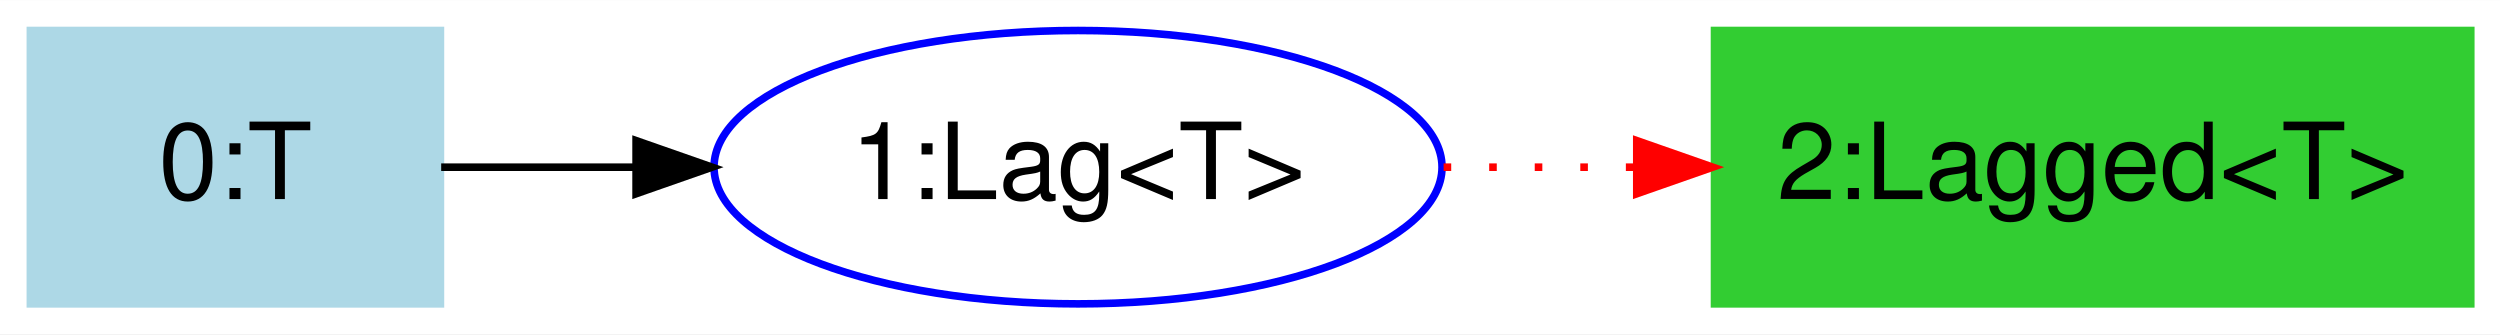
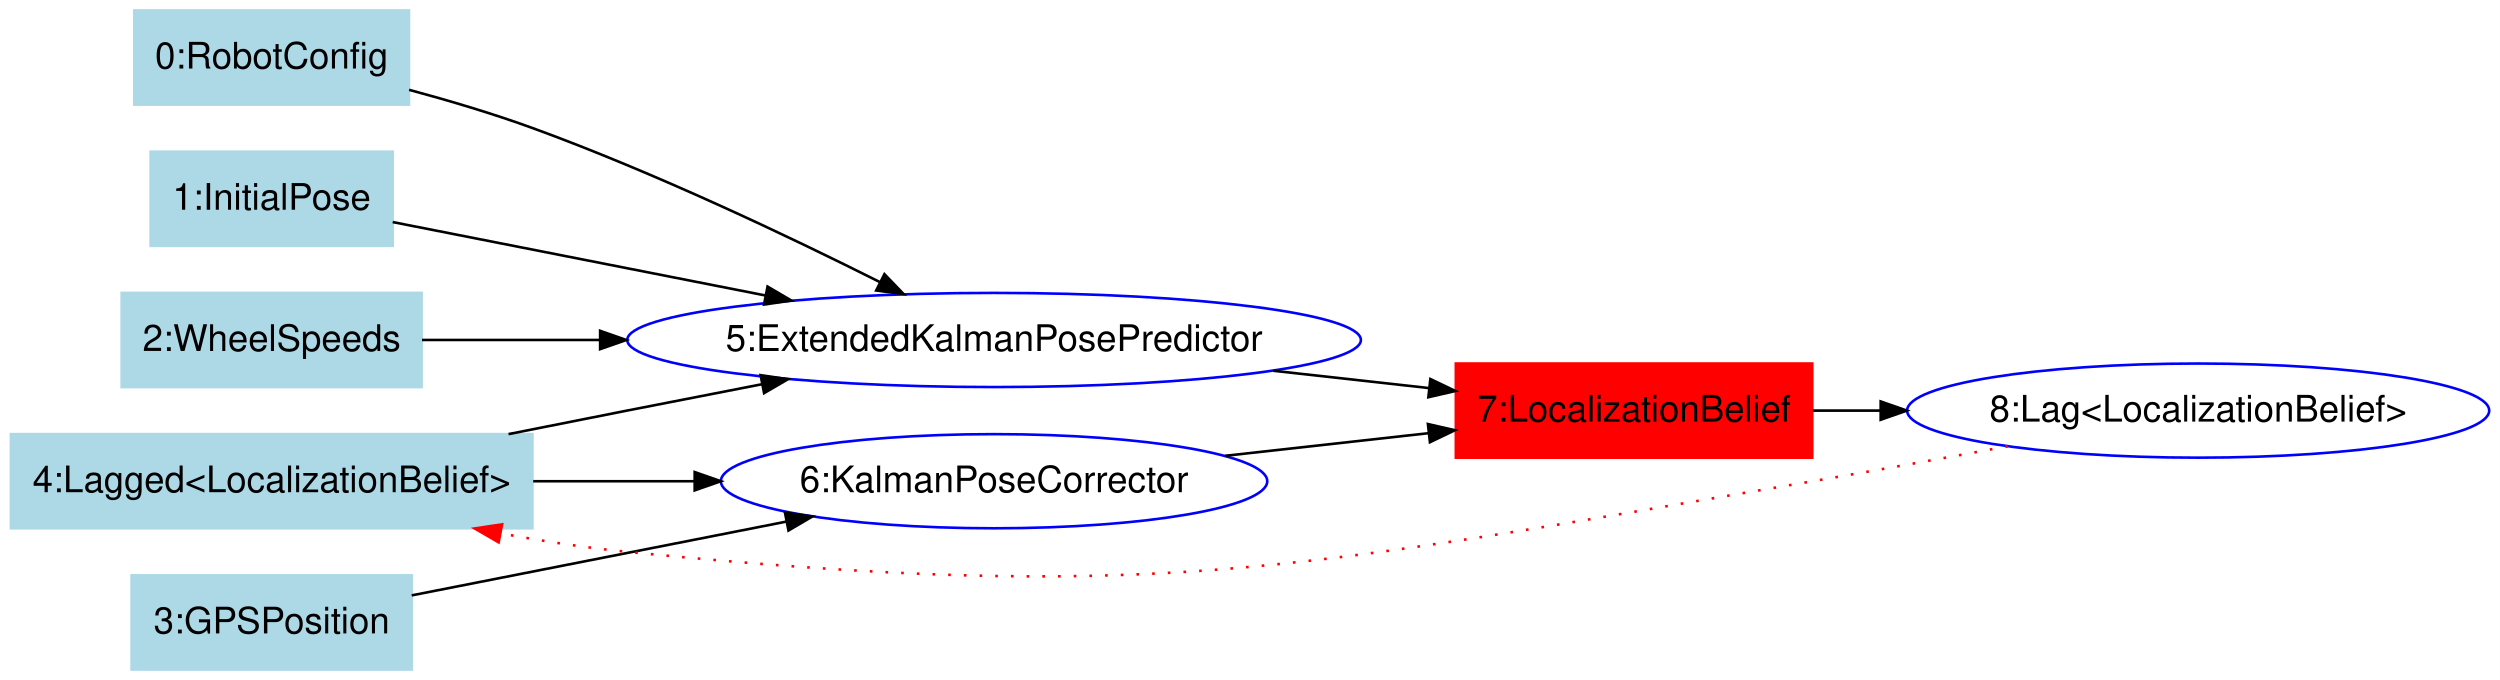
- <svg xmlns="http://www.w3.org/2000/svg" width="329pt" height="44pt" viewBox="0.00 0.00 329.23 44.00">
-   <g id="graph0" class="graph" transform="scale(1 1) rotate(0) translate(4 40)">
-     <polygon fill="white" stroke="none" points="-4,4 -4,-40 325.232,-40 325.232,4 -4,4" />
+ <svg xmlns="http://www.w3.org/2000/svg" width="864pt" height="235pt" viewBox="0.00 0.00 864.00 235.01">
+   <g id="graph0" class="graph" transform="scale(0.90388 0.90388) rotate(0) translate(4 256)">
+     <polygon fill="white" stroke="none" points="-4,4 -4,-256 951.879,-256 951.879,4 -4,4" />
    <g id="node1" class="node">
-       <polygon fill="lightblue" stroke="lightblue" points="54,-36 0,-36 0,-0 54,-0 54,-36" />
-       <text text-anchor="middle" x="27" y="-13.8" font-family="Helvetica,sans-Serif" font-size="14.00">0:T</text>
+       <polygon fill="lightblue" stroke="lightblue" points="152.355,-252 47.347,-252 47.347,-216 152.355,-216 152.355,-252" />
+       <text text-anchor="middle" x="99.851" y="-229.8" font-family="Helvetica,sans-Serif" font-size="14.00">0:RobotConfig</text>
    </g>
    <g id="node2" class="node">
-       <ellipse fill="none" stroke="blue" cx="137.968" cy="-18" rx="47.936" ry="18" />
-       <text text-anchor="middle" x="137.968" y="-13.8" font-family="Helvetica,sans-Serif" font-size="14.00">1:Lag&lt;T&gt;</text>
+       <ellipse fill="none" stroke="blue" cx="376.082" cy="-126" rx="140.259" ry="18" />
+       <text text-anchor="middle" x="376.082" y="-121.8" font-family="Helvetica,sans-Serif" font-size="14.00">5:ExtendedKalmanPosePredictor</text>
    </g>
    <g id="edge1" class="edge">
-       <path fill="none" stroke="black" d="M54.1,-18C61.877,-18 70.725,-18 79.674,-18" />
-       <polygon fill="black" stroke="black" points="79.768,-21.5 89.768,-18 79.768,-14.5 79.768,-21.5" />
+       <path fill="none" stroke="black" d="M152.41,-221.653C167.791,-217.506 184.576,-212.515 199.702,-207 246.27,-190.02 297.522,-165.649 332.529,-148.08" />
+       <polygon fill="black" stroke="black" points="334.162,-151.176 341.51,-143.543 331.006,-144.928 334.162,-151.176" />
+     </g>
+     <g id="node8" class="node">
+       <polygon fill="red" stroke="red" points="688.912,-117 552.644,-117 552.644,-81 688.912,-81 688.912,-117" />
+       <text text-anchor="middle" x="620.778" y="-94.8" font-family="Helvetica,sans-Serif" font-size="14.00">7:LocalizationBelief</text>
+     </g>
+     <g id="edge8" class="edge">
+       <path fill="none" stroke="black" d="M482.826,-114.236C502.857,-112.007 523.465,-109.715 542.418,-107.606" />
+       <polygon fill="black" stroke="black" points="542.912,-111.073 552.463,-106.489 542.138,-104.116 542.912,-111.073" />
    </g>
    <g id="node3" class="node">
-       <polygon fill="limegreen" stroke="limegreen" points="321.38,-36 221.787,-36 221.787,-0 321.38,-0 321.38,-36" />
-       <text text-anchor="middle" x="271.584" y="-13.8" font-family="Helvetica,sans-Serif" font-size="14.00">2:Lagged&lt;T&gt;</text>
+       <polygon fill="lightblue" stroke="lightblue" points="146.12,-198 53.582,-198 53.582,-162 146.12,-162 146.12,-198" />
+       <text text-anchor="middle" x="99.851" y="-175.8" font-family="Helvetica,sans-Serif" font-size="14.00">1:InitialPose</text>
    </g>
    <g id="edge2" class="edge">
-       <path fill="none" stroke="red" stroke-dasharray="1,5" d="M186.113,-18C194.293,-18 202.893,-18 211.347,-18" />
-       <polygon fill="red" stroke="red" points="211.549,-21.5 221.549,-18 211.549,-14.5 211.549,-21.5" />
+       <path fill="none" stroke="black" d="M146.135,-171.083C184.766,-163.476 241.395,-152.325 288.667,-143.016" />
+       <polygon fill="black" stroke="black" points="289.467,-146.426 298.602,-141.06 288.114,-139.558 289.467,-146.426" />
+     </g>
+     <g id="node4" class="node">
+       <polygon fill="lightblue" stroke="lightblue" points="157.192,-144 42.51,-144 42.51,-108 157.192,-108 157.192,-144" />
+       <text text-anchor="middle" x="99.851" y="-121.8" font-family="Helvetica,sans-Serif" font-size="14.00">2:WheelSpeeds</text>
+     </g>
+     <g id="edge3" class="edge">
+       <path fill="none" stroke="black" d="M157.339,-126C177.459,-126 201.171,-126 225.41,-126" />
+       <polygon fill="black" stroke="black" points="225.451,-129.5 235.451,-126 225.451,-122.5 225.451,-129.5" />
+     </g>
+     <g id="node5" class="node">
+       <polygon fill="lightblue" stroke="lightblue" points="153.399,-36 46.303,-36 46.303,-0 153.399,-0 153.399,-36" />
+       <text text-anchor="middle" x="99.851" y="-13.8" font-family="Helvetica,sans-Serif" font-size="14.00">3:GPSPosition</text>
+     </g>
+     <g id="node6" class="node">
+       <ellipse fill="none" stroke="blue" cx="376.082" cy="-72" rx="104.458" ry="18" />
+       <text text-anchor="middle" x="376.082" y="-67.8" font-family="Helvetica,sans-Serif" font-size="14.00">6:KalmanPoseCorrector</text>
+     </g>
+     <g id="edge4" class="edge">
+       <path fill="none" stroke="black" d="M153.401,-28.348C193.971,-36.337 250.745,-47.516 296.68,-56.562" />
+       <polygon fill="black" stroke="black" points="296.118,-60.018 306.606,-58.516 297.47,-53.15 296.118,-60.018" />
+     </g>
+     <g id="edge7" class="edge">
+       <path fill="none" stroke="black" d="M464.358,-81.71C489.798,-84.54 517.413,-87.612 542.211,-90.371" />
+       <polygon fill="black" stroke="black" points="541.962,-93.864 552.288,-91.492 542.736,-86.907 541.962,-93.864" />
+     </g>
+     <g id="node7" class="node">
+       <polygon fill="lightblue" stroke="lightblue" points="199.553,-90 0.149,-90 0.149,-54 199.553,-54 199.553,-90" />
+       <text text-anchor="middle" x="99.851" y="-67.8" font-family="Helvetica,sans-Serif" font-size="14.00">4:Lagged&lt;LocalizationBelief&gt;</text>
+     </g>
+     <g id="edge5" class="edge">
+       <path fill="none" stroke="black" d="M190.419,-90.015C205.531,-93.031 221.061,-96.116 235.702,-99 252.38,-102.285 270.187,-105.76 287.305,-109.083" />
+       <polygon fill="black" stroke="black" points="286.807,-112.552 297.29,-111.02 288.14,-105.68 286.807,-112.552" />
+     </g>
+     <g id="edge6" class="edge">
+       <path fill="none" stroke="black" d="M199.855,-72C219.804,-72 240.922,-72 261.329,-72" />
+       <polygon fill="black" stroke="black" points="261.602,-75.5 271.602,-72 261.602,-68.5 261.602,-75.5" />
+     </g>
+     <g id="node9" class="node">
+       <ellipse fill="none" stroke="blue" cx="836.487" cy="-99" rx="111.284" ry="18" />
+       <text text-anchor="middle" x="836.487" y="-94.8" font-family="Helvetica,sans-Serif" font-size="14.00">8:Lag&lt;LocalizationBelief&gt;</text>
+     </g>
+     <g id="edge9" class="edge">
+       <path fill="none" stroke="black" d="M689.104,-99C697.46,-99 706.191,-99 715.049,-99" />
+       <polygon fill="black" stroke="black" points="715.091,-102.5 725.091,-99 715.091,-95.5 715.091,-102.5" />
+     </g>
+     <g id="edge10" class="edge">
+       <path fill="none" stroke="red" stroke-dasharray="1,5" d="M763.703,-85.357C739.975,-80.956 713.425,-76.145 689.095,-72 490.098,-38.094 436.583,-25.087 235.702,-45 219.961,-46.56 203.336,-49.121 187.339,-52.06" />
+       <polygon fill="red" stroke="red" points="186.645,-48.63 177.473,-53.934 187.95,-55.507 186.645,-48.63" />
    </g>
  </g>
</svg>
